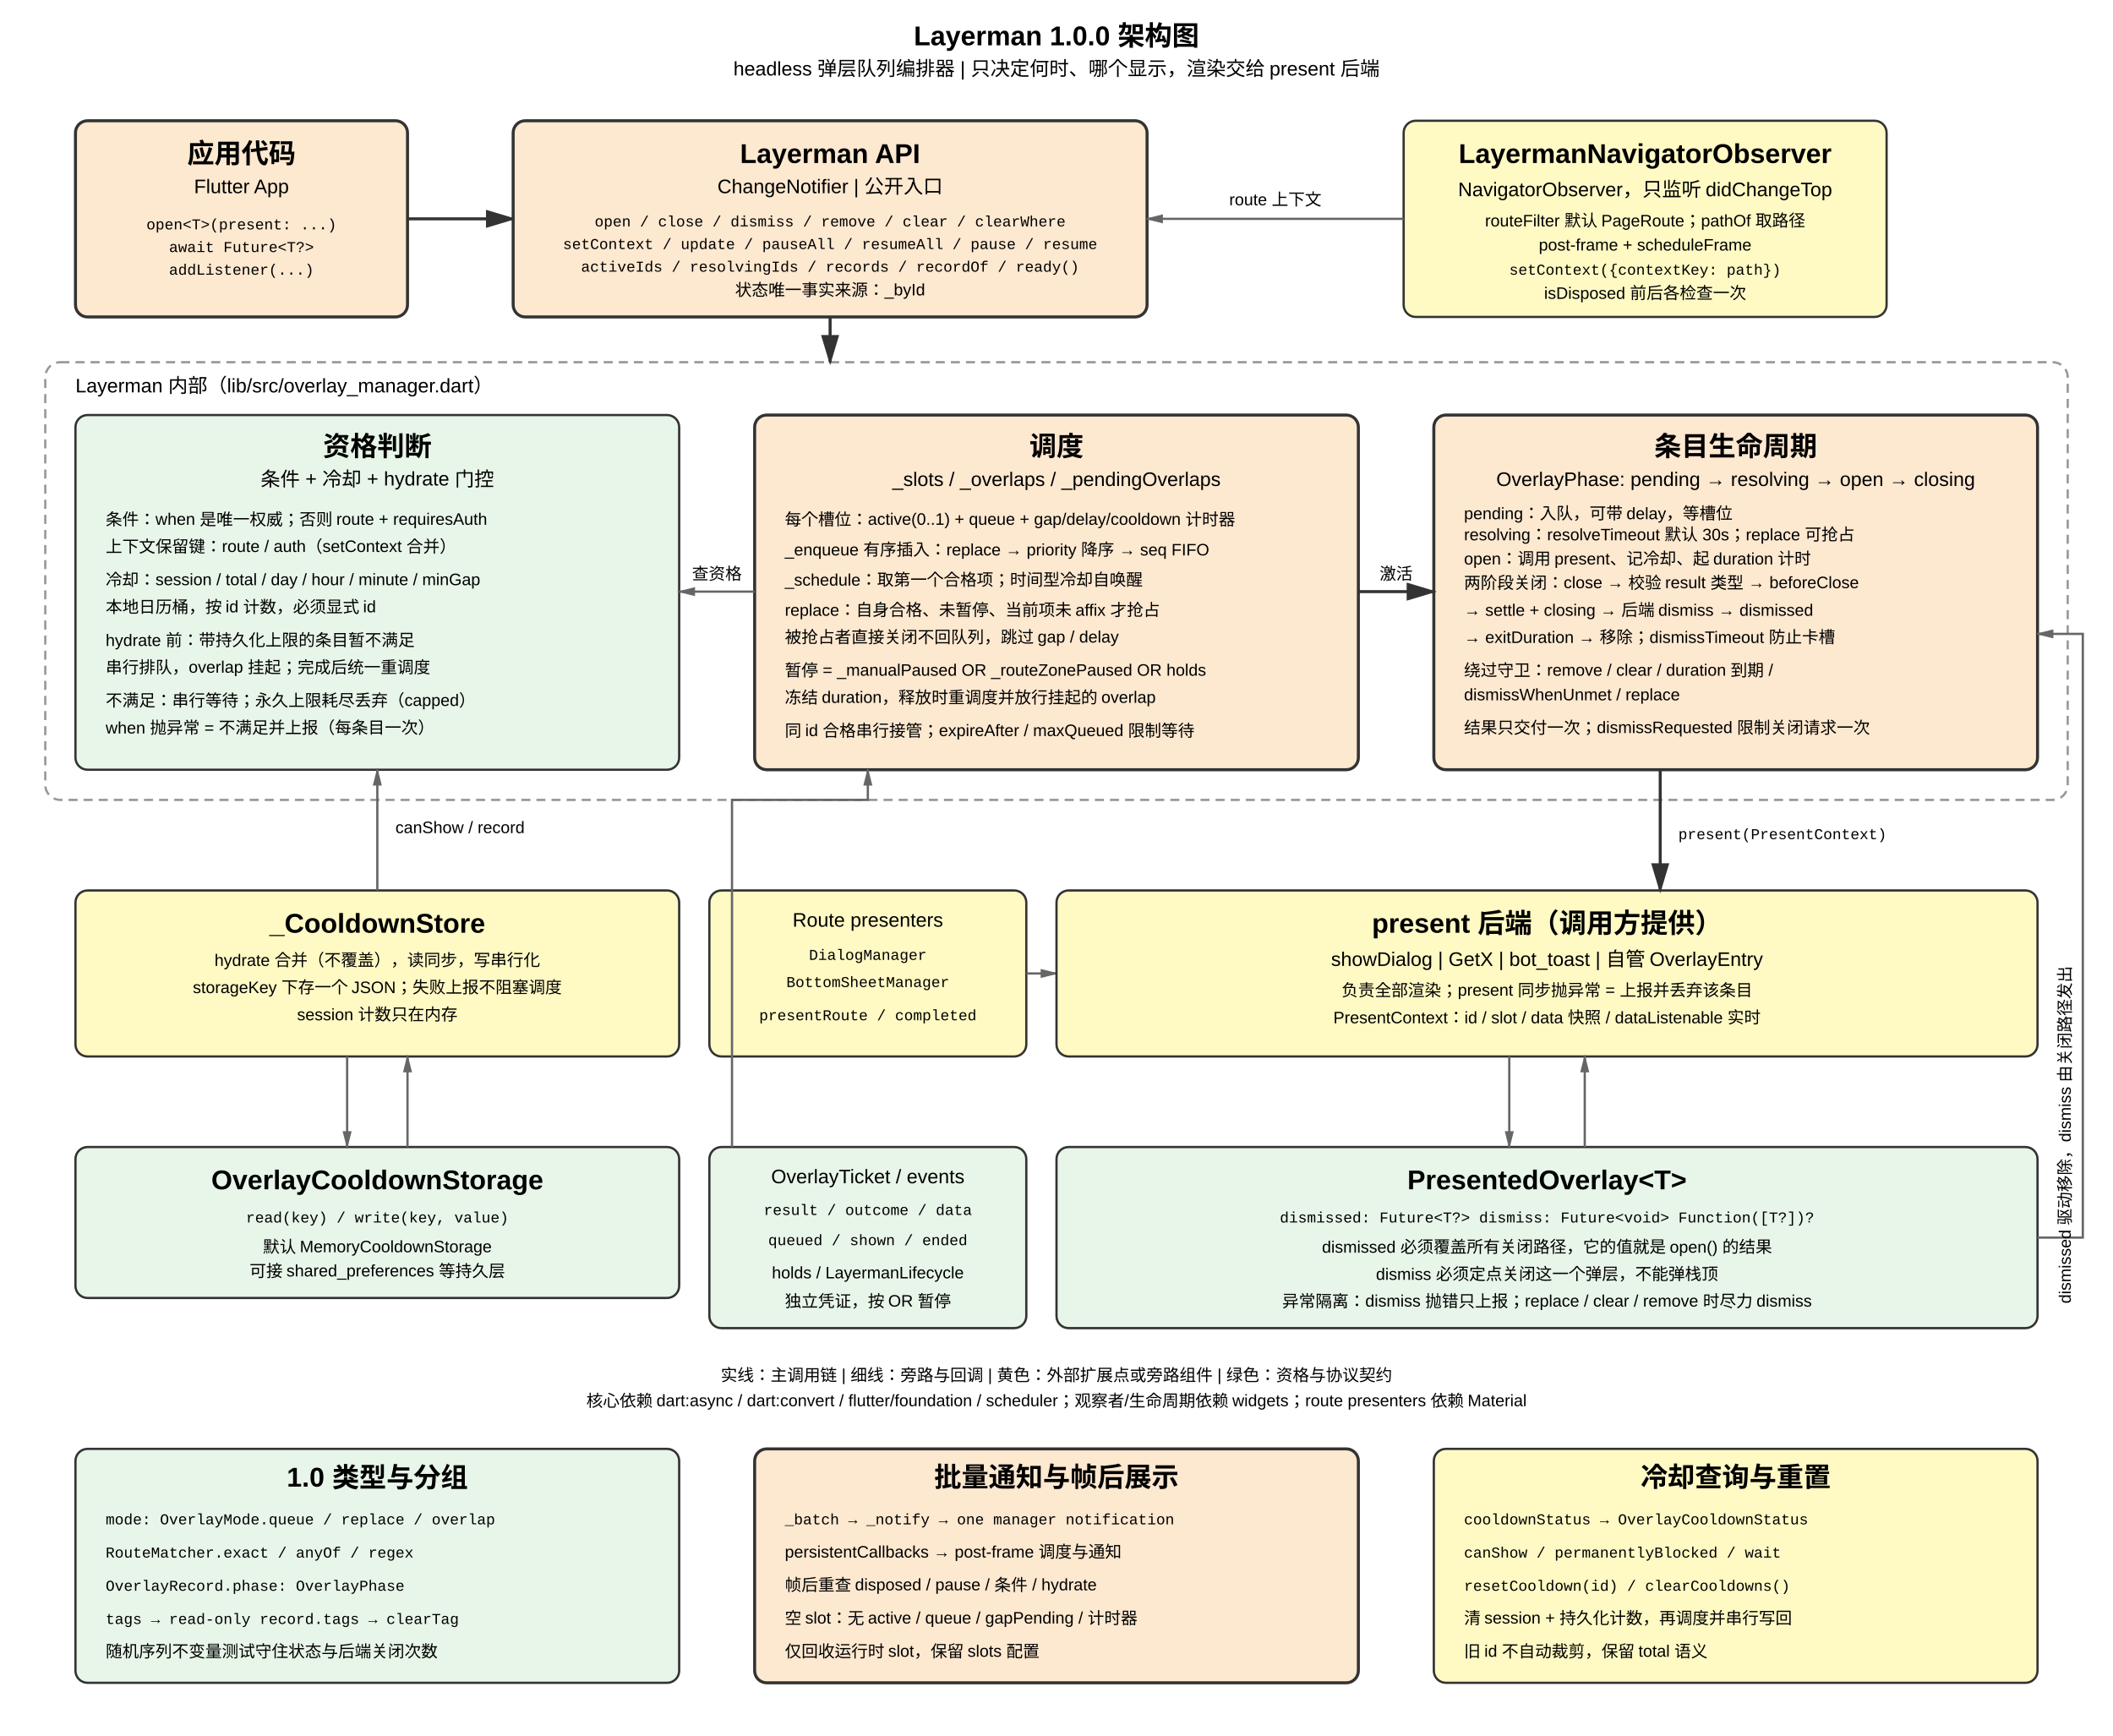
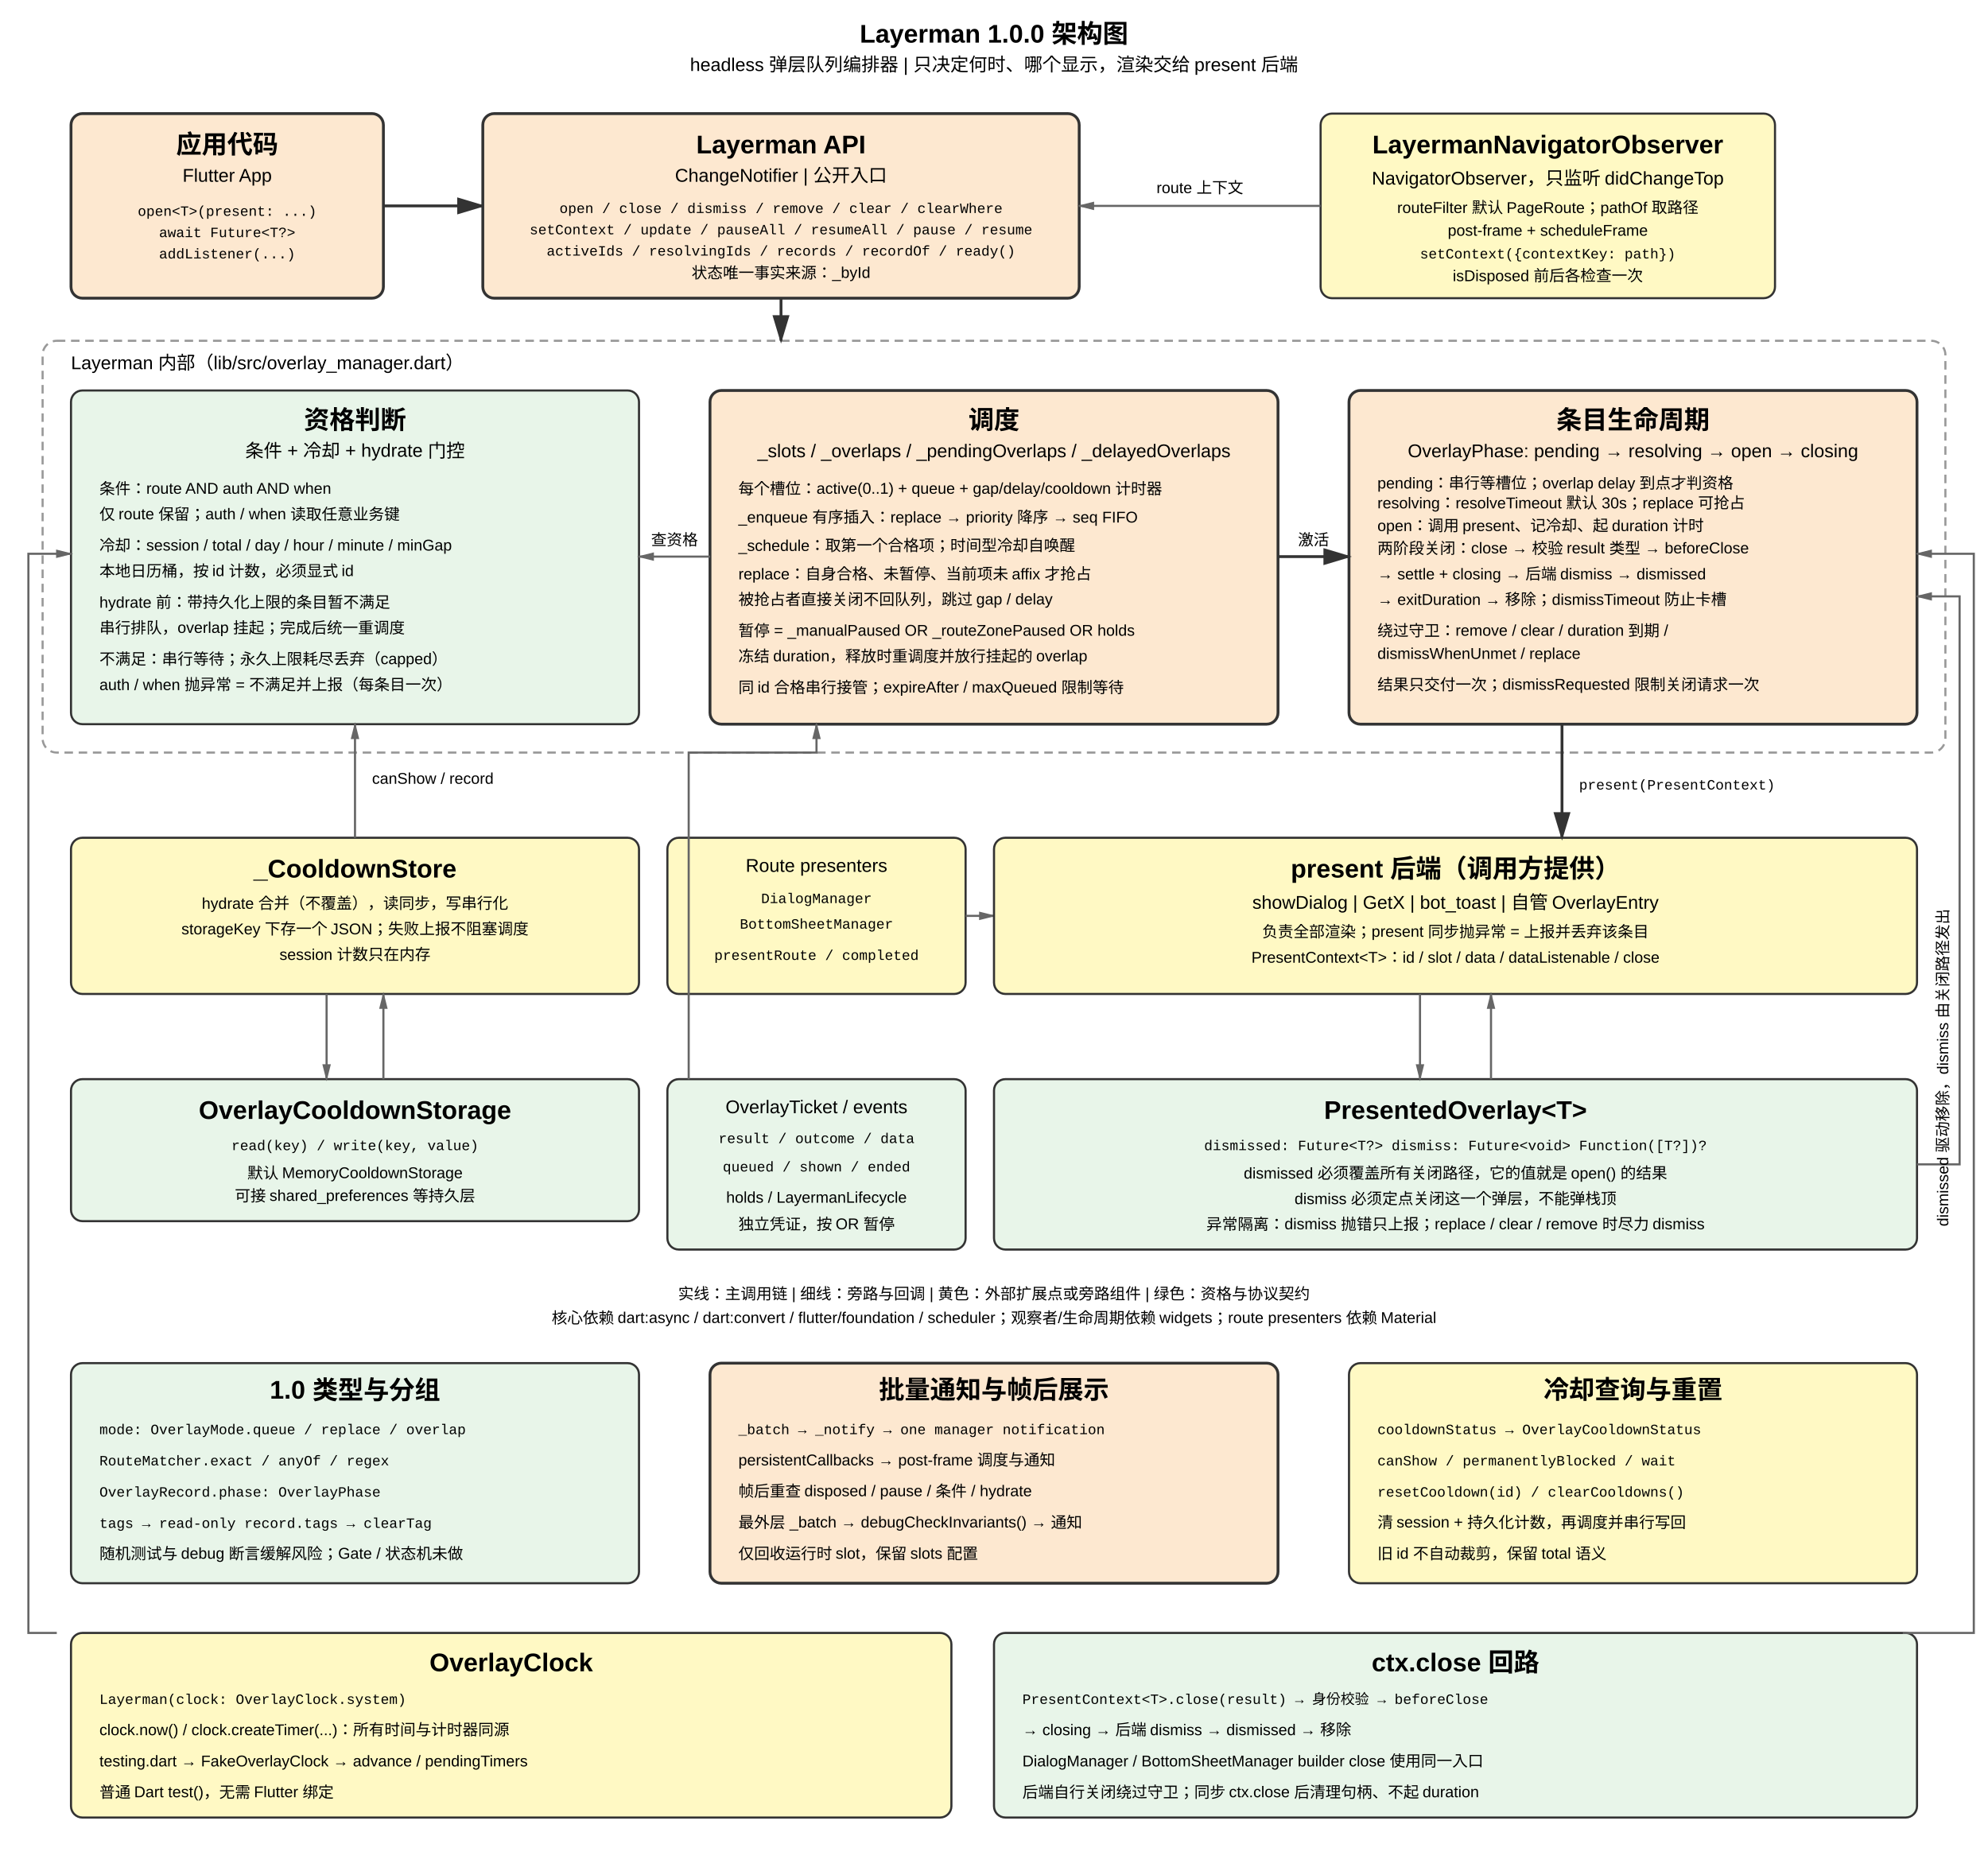
- <svg xmlns="http://www.w3.org/2000/svg" viewBox="0 0 1400 1150">
+ <svg xmlns="http://www.w3.org/2000/svg" viewBox="0 0 1400 1320">
  <defs>
    <style>
      .box { fill: #FDE8D0; stroke: #333; stroke-width: 2; }
      .box-api { fill: #E8F5E9; stroke: #333; stroke-width: 1.5; }
      .box-plugin { fill: #FFF9C4; stroke: #333; stroke-width: 1.5; }
      .frame { fill: none; stroke: #999; stroke-width: 1.5; stroke-dasharray: 6 4; }
      .text-title { font-size: 18px; font-weight: bold; font-family: Arial; }
      .text-label { font-size: 13px; font-family: Arial; }
      .text-small { font-size: 11px; font-family: Arial; }
      .text-api { font-size: 10px; font-family: 'Courier New', monospace; }
      .arrow { stroke: #333; stroke-width: 2; fill: none; marker-end: url(#arrowhead); }
      .arrow-small { stroke: #666; stroke-width: 1.5; fill: none; marker-end: url(#arrowhead-small); }
    </style>
    <marker id="arrowhead" markerWidth="10" markerHeight="10" refX="9" refY="3" orient="auto">
      <polygon points="0 0, 10 3, 0 6" fill="#333" />
    </marker>
    <marker id="arrowhead-small" markerWidth="8" markerHeight="8" refX="7" refY="2" orient="auto">
      <polygon points="0 0, 8 2, 0 4" fill="#666" />
    </marker>
  </defs>
  <text x="700" y="30" text-anchor="middle" class="text-title">Layerman 1.0.0 架构图</text>
  <text x="700" y="50" text-anchor="middle" class="text-label">headless 弹层队列编排器 | 只决定何时、哪个显示，渲染交给 present 后端</text>
  <rect x="50" y="80" width="220" height="130" class="box" rx="8" />
  <text x="160" y="108" text-anchor="middle" class="text-title">应用代码</text>
  <text x="160" y="128" text-anchor="middle" class="text-label">Flutter App</text>
  <text x="160" y="152" text-anchor="middle" class="text-api">open&lt;T&gt;(present: ...)</text>
  <text x="160" y="167" text-anchor="middle" class="text-api">await Future&lt;T?&gt;</text>
  <text x="160" y="182" text-anchor="middle" class="text-api">addListener(...)</text>
  <path d="M 270 145 L 340 145" class="arrow" />
  <rect x="340" y="80" width="420" height="130" class="box" rx="8" />
  <text x="550" y="108" text-anchor="middle" class="text-title">Layerman API</text>
  <text x="550" y="128" text-anchor="middle" class="text-label">ChangeNotifier | 公开入口</text>
  <text x="550" y="150" text-anchor="middle" class="text-api">open / close / dismiss / remove / clear / clearWhere</text>
  <text x="550" y="165" text-anchor="middle" class="text-api">setContext / update / pauseAll / resumeAll / pause / resume</text>
  <text x="550" y="180" text-anchor="middle" class="text-api">activeIds / resolvingIds / records / recordOf / ready()</text>
  <text x="550" y="196" text-anchor="middle" class="text-small">状态唯一事实来源：_byId</text>
  <rect x="930" y="80" width="320" height="130" class="box-plugin" rx="8" />
  <text x="1090" y="108" text-anchor="middle" class="text-title">LayermanNavigatorObserver</text>
  <text x="1090" y="130" text-anchor="middle" class="text-label">NavigatorObserver，只监听 didChangeTop</text>
  <text x="1090" y="150" text-anchor="middle" class="text-small">routeFilter 默认 PageRoute；pathOf 取路径</text>
  <text x="1090" y="166" text-anchor="middle" class="text-small">post-frame + scheduleFrame</text>
  <text x="1090" y="182" text-anchor="middle" class="text-api">setContext({contextKey: path})</text>
  <text x="1090" y="198" text-anchor="middle" class="text-small">isDisposed 前后各检查一次</text>
  <path d="M 930 145 L 760 145" class="arrow-small" />
  <text x="845" y="136" text-anchor="middle" class="text-small">route 上下文</text>
  <rect x="30" y="240" width="1340" height="290" class="frame" rx="10" />
  <text x="50" y="260" class="text-label">Layerman 内部（lib/src/overlay_manager.dart）</text>
  <path d="M 550 210 L 550 240" class="arrow" />
  <rect x="50" y="275" width="400" height="235" class="box-api" rx="8" />
  <text x="250" y="302" text-anchor="middle" class="text-title">资格判断</text>
  <text x="250" y="322" text-anchor="middle" class="text-label">条件 + 冷却 + hydrate 门控</text>
-   <text x="70" y="348" class="text-small">条件：when 是唯一权威；否则 route + requiresAuth</text>
-   <text x="70" y="366" class="text-small">  上下文保留键：route / auth（setContext 合并）</text>
+   <text x="70" y="348" class="text-small">条件：route AND auth AND when</text>
+   <text x="70" y="366" class="text-small">  仅 route 保留；auth / when 读取任意业务键</text>
  <text x="70" y="388" class="text-small">冷却：session / total / day / hour / minute / minGap</text>
  <text x="70" y="406" class="text-small">  本地日历桶，按 id 计数，必须显式 id</text>
  <text x="70" y="428" class="text-small">hydrate 前：带持久化上限的条目暂不满足</text>
  <text x="70" y="446" class="text-small">  串行排队，overlap 挂起；完成后统一重调度</text>
  <text x="70" y="468" class="text-small">不满足：串行等待；永久上限耗尽丢弃（capped）</text>
-   <text x="70" y="486" class="text-small">when 抛异常 = 不满足并上报（每条目一次）</text>
+   <text x="70" y="486" class="text-small">auth / when 抛异常 = 不满足并上报（每条目一次）</text>
  <rect x="500" y="275" width="400" height="235" class="box" rx="8" />
  <text x="700" y="302" text-anchor="middle" class="text-title">调度</text>
-   <text x="700" y="322" text-anchor="middle" class="text-label">_slots / _overlaps / _pendingOverlaps</text>
+   <text x="700" y="322" text-anchor="middle" class="text-label">_slots / _overlaps / _pendingOverlaps / _delayedOverlaps</text>
  <text x="520" y="348" class="text-small">每个槽位：active(0..1) + queue + gap/delay/cooldown 计时器</text>
  <text x="520" y="368" class="text-small">_enqueue 有序插入：replace → priority 降序 → seq FIFO</text>
  <text x="520" y="388" class="text-small">_schedule：取第一个合格项；时间型冷却自唤醒</text>
  <text x="520" y="408" class="text-small">replace：自身合格、未暂停、当前项未 affix 才抢占</text>
  <text x="520" y="426" class="text-small">  被抢占者直接关闭不回队列，跳过 gap / delay</text>
  <text x="520" y="448" class="text-small">暂停 = _manualPaused OR _routeZonePaused OR holds</text>
  <text x="520" y="466" class="text-small">  冻结 duration，释放时重调度并放行挂起的 overlap</text>
  <text x="520" y="488" class="text-small">同 id 合格串行接管；expireAfter / maxQueued 限制等待</text>
  <path d="M 500 392 L 450 392" class="arrow-small" />
  <text x="475" y="384" text-anchor="middle" class="text-small">查资格</text>
  <rect x="950" y="275" width="400" height="235" class="box" rx="8" />
  <text x="1150" y="302" text-anchor="middle" class="text-title">条目生命周期</text>
  <text x="1150" y="322" text-anchor="middle" class="text-label">OverlayPhase: pending → resolving → open → closing</text>
-   <text x="970" y="344" class="text-small">pending：入队，可带 delay，等槽位</text>
+   <text x="970" y="344" class="text-small">pending：串行等槽位；overlap delay 到点才判资格</text>
  <text x="970" y="358" class="text-small">resolving：resolveTimeout 默认 30s；replace 可抢占</text>
  <text x="970" y="374" class="text-small">open：调用 present、记冷却、起 duration 计时</text>
  <text x="970" y="390" class="text-small">两阶段关闭：close → 校验 result 类型 → beforeClose</text>
  <text x="970" y="408" class="text-small">  → settle + closing → 后端 dismiss → dismissed</text>
  <text x="970" y="426" class="text-small">  → exitDuration → 移除；dismissTimeout 防止卡槽</text>
  <text x="970" y="448" class="text-small">绕过守卫：remove / clear / duration 到期 /</text>
  <text x="970" y="464" class="text-small">  dismissWhenUnmet / replace</text>
  <text x="970" y="486" class="text-small">结果只交付一次；dismissRequested 限制关闭请求一次</text>
  <path d="M 900 392 L 950 392" class="arrow" />
  <text x="925" y="384" text-anchor="middle" class="text-small">激活</text>
  <rect x="50" y="590" width="400" height="110" class="box-plugin" rx="8" />
  <text x="250" y="618" text-anchor="middle" class="text-title">_CooldownStore</text>
  <text x="250" y="640" text-anchor="middle" class="text-small">hydrate 合并（不覆盖），读同步，写串行化</text>
  <text x="250" y="658" text-anchor="middle" class="text-small">storageKey 下存一个 JSON；失败上报不阻塞调度</text>
  <text x="250" y="676" text-anchor="middle" class="text-small">session 计数只在内存</text>
  <path d="M 250 590 L 250 510" class="arrow-small" />
  <text x="262" y="552" class="text-small">canShow / record</text>
  <rect x="50" y="760" width="400" height="100" class="box-api" rx="8" />
  <text x="250" y="788" text-anchor="middle" class="text-title">OverlayCooldownStorage</text>
  <text x="250" y="810" text-anchor="middle" class="text-api">read(key) / write(key, value)</text>
  <text x="250" y="830" text-anchor="middle" class="text-small">默认 MemoryCooldownStorage</text>
  <text x="250" y="846" text-anchor="middle" class="text-small">可接 shared_preferences 等持久层</text>
  <path d="M 230 700 L 230 760" class="arrow-small" />
  <path d="M 270 760 L 270 700" class="arrow-small" />
  <rect x="470" y="590" width="210" height="110" class="box-plugin" rx="8" />
  <text x="575" y="614" text-anchor="middle" class="text-label">Route presenters</text>
  <text x="575" y="636" text-anchor="middle" class="text-api">DialogManager</text>
  <text x="575" y="654" text-anchor="middle" class="text-api">BottomSheetManager</text>
  <text x="575" y="676" text-anchor="middle" class="text-api">presentRoute / completed</text>
  <path d="M 680 645 L 700 645" class="arrow-small" />
  <rect x="470" y="760" width="210" height="120" class="box-api" rx="8" />
  <text x="575" y="784" text-anchor="middle" class="text-label">OverlayTicket / events</text>
  <text x="575" y="805" text-anchor="middle" class="text-api">result / outcome / data</text>
  <text x="575" y="825" text-anchor="middle" class="text-api">queued / shown / ended</text>
  <text x="575" y="847" text-anchor="middle" class="text-small">holds / LayermanLifecycle</text>
  <text x="575" y="866" text-anchor="middle" class="text-small">独立凭证，按 OR 暂停</text>
  <path d="M 485 760 L 485 530 L 575 530 L 575 510" class="arrow-small" />
  <rect x="700" y="590" width="650" height="110" class="box-plugin" rx="8" />
  <text x="1025" y="618" text-anchor="middle" class="text-title">present 后端（调用方提供）</text>
  <text x="1025" y="640" text-anchor="middle" class="text-label">showDialog | GetX | bot_toast | 自管 OverlayEntry</text>
  <text x="1025" y="660" text-anchor="middle" class="text-small">负责全部渲染；present 同步抛异常 = 上报并丢弃该条目</text>
-   <text x="1025" y="678" text-anchor="middle" class="text-small">PresentContext：id / slot / data 快照 / dataListenable 实时</text>
+   <text x="1025" y="678" text-anchor="middle" class="text-small">PresentContext&lt;T&gt;：id / slot / data / dataListenable / close</text>
  <path d="M 1100 510 L 1100 590" class="arrow" />
  <text x="1112" y="556" class="text-api">present(PresentContext)</text>
  <rect x="700" y="760" width="650" height="120" class="box-api" rx="8" />
  <text x="1025" y="788" text-anchor="middle" class="text-title">PresentedOverlay&lt;T&gt;</text>
  <text x="1025" y="810" text-anchor="middle" class="text-api">dismissed: Future&lt;T?&gt;   dismiss: Future&lt;void&gt; Function([T?])?</text>
  <text x="1025" y="830" text-anchor="middle" class="text-small">dismissed 必须覆盖所有关闭路径，它的值就是 open() 的结果</text>
  <text x="1025" y="848" text-anchor="middle" class="text-small">dismiss 必须定点关闭这一个弹层，不能弹栈顶</text>
  <text x="1025" y="866" text-anchor="middle" class="text-small">异常隔离：dismiss 抛错只上报；replace / clear / remove 时尽力 dismiss</text>
  <path d="M 1000 700 L 1000 760" class="arrow-small" />
  <path d="M 1050 760 L 1050 700" class="arrow-small" />
  <path d="M 1350 820 L 1380 820 L 1380 420 L 1350 420" class="arrow-small" />
  <text x="1372" y="640" text-anchor="end" class="text-small" transform="rotate(-90 1372 640)">dismissed 驱动移除，dismiss 由关闭路径发出</text>
  <text x="700" y="915" text-anchor="middle" class="text-small">实线：主调用链 | 细线：旁路与回调 | 黄色：外部扩展点或旁路组件 | 绿色：资格与协议契约</text>
  <text x="700" y="932" text-anchor="middle" class="text-small">核心依赖 dart:async / dart:convert / flutter/foundation / scheduler；观察者/生命周期依赖 widgets；route presenters 依赖 Material</text>
  <rect x="50" y="960" width="400" height="155" class="box-api" rx="8" />
  <text x="250" y="985" text-anchor="middle" class="text-title">1.0 类型与分组</text>
  <text x="70" y="1010" class="text-api">mode: OverlayMode.queue / replace / overlap</text>
  <text x="70" y="1032" class="text-api">RouteMatcher.exact / anyOf / regex</text>
  <text x="70" y="1054" class="text-api">OverlayRecord.phase: OverlayPhase</text>
  <text x="70" y="1076" class="text-api">tags → read-only record.tags → clearTag</text>
-   <text x="70" y="1098" class="text-small">随机序列不变量测试守住状态与后端关闭次数</text>
+   <text x="70" y="1098" class="text-small">随机测试与 debug 断言缓解风险；Gate / 状态机未做</text>
  <rect x="500" y="960" width="400" height="155" class="box" rx="8" />
  <text x="700" y="985" text-anchor="middle" class="text-title">批量通知与帧后展示</text>
  <text x="520" y="1010" class="text-api">_batch → _notify → one manager notification</text>
  <text x="520" y="1032" class="text-small">persistentCallbacks → post-frame 调度与通知</text>
  <text x="520" y="1054" class="text-small">帧后重查 disposed / pause / 条件 / hydrate</text>
-   <text x="520" y="1076" class="text-small">空 slot：无 active / queue / gapPending / 计时器</text>
+   <text x="520" y="1076" class="text-small">最外层 _batch → debugCheckInvariants() → 通知</text>
  <text x="520" y="1098" class="text-small">仅回收运行时 slot，保留 slots 配置</text>
  <rect x="950" y="960" width="400" height="155" class="box-plugin" rx="8" />
  <text x="1150" y="985" text-anchor="middle" class="text-title">冷却查询与重置</text>
  <text x="970" y="1010" class="text-api">cooldownStatus → OverlayCooldownStatus</text>
  <text x="970" y="1032" class="text-api">canShow / permanentlyBlocked / wait</text>
  <text x="970" y="1054" class="text-api">resetCooldown(id) / clearCooldowns()</text>
  <text x="970" y="1076" class="text-small">清 session + 持久化计数，再调度并串行写回</text>
  <text x="970" y="1098" class="text-small">旧 id 不自动裁剪，保留 total 语义</text>
+   <rect x="50" y="1150" width="620" height="130" class="box-plugin" rx="8" />
+   <text x="360" y="1177" text-anchor="middle" class="text-title">OverlayClock</text>
+   <text x="70" y="1200" class="text-api">Layerman(clock: OverlayClock.system)</text>
+   <text x="70" y="1222" class="text-small">clock.now() / clock.createTimer(...)：所有时间与计时器同源</text>
+   <text x="70" y="1244" class="text-small">testing.dart → FakeOverlayClock → advance / pendingTimers</text>
+   <text x="70" y="1266" class="text-small">普通 Dart test()，无需 Flutter 绑定</text>
+   <rect x="700" y="1150" width="650" height="130" class="box-api" rx="8" />
+   <text x="1025" y="1177" text-anchor="middle" class="text-title">ctx.close 回路</text>
+   <text x="720" y="1200" class="text-api">PresentContext&lt;T&gt;.close(result) → 身份校验 → beforeClose</text>
+   <text x="720" y="1222" class="text-small">→ closing → 后端 dismiss → dismissed → 移除</text>
+   <text x="720" y="1244" class="text-small">DialogManager / BottomSheetManager builder close 使用同一入口</text>
+   <text x="720" y="1266" class="text-small">后端自行关闭绕过守卫；同步 ctx.close 后清理句柄、不起 duration</text>
+   <path d="M 1340 1150 L 1390 1150 L 1390 390 L 1350 390" class="arrow-small" />
+   <path d="M 40 1150 L 20 1150 L 20 390 L 50 390" class="arrow-small" />
</svg>
